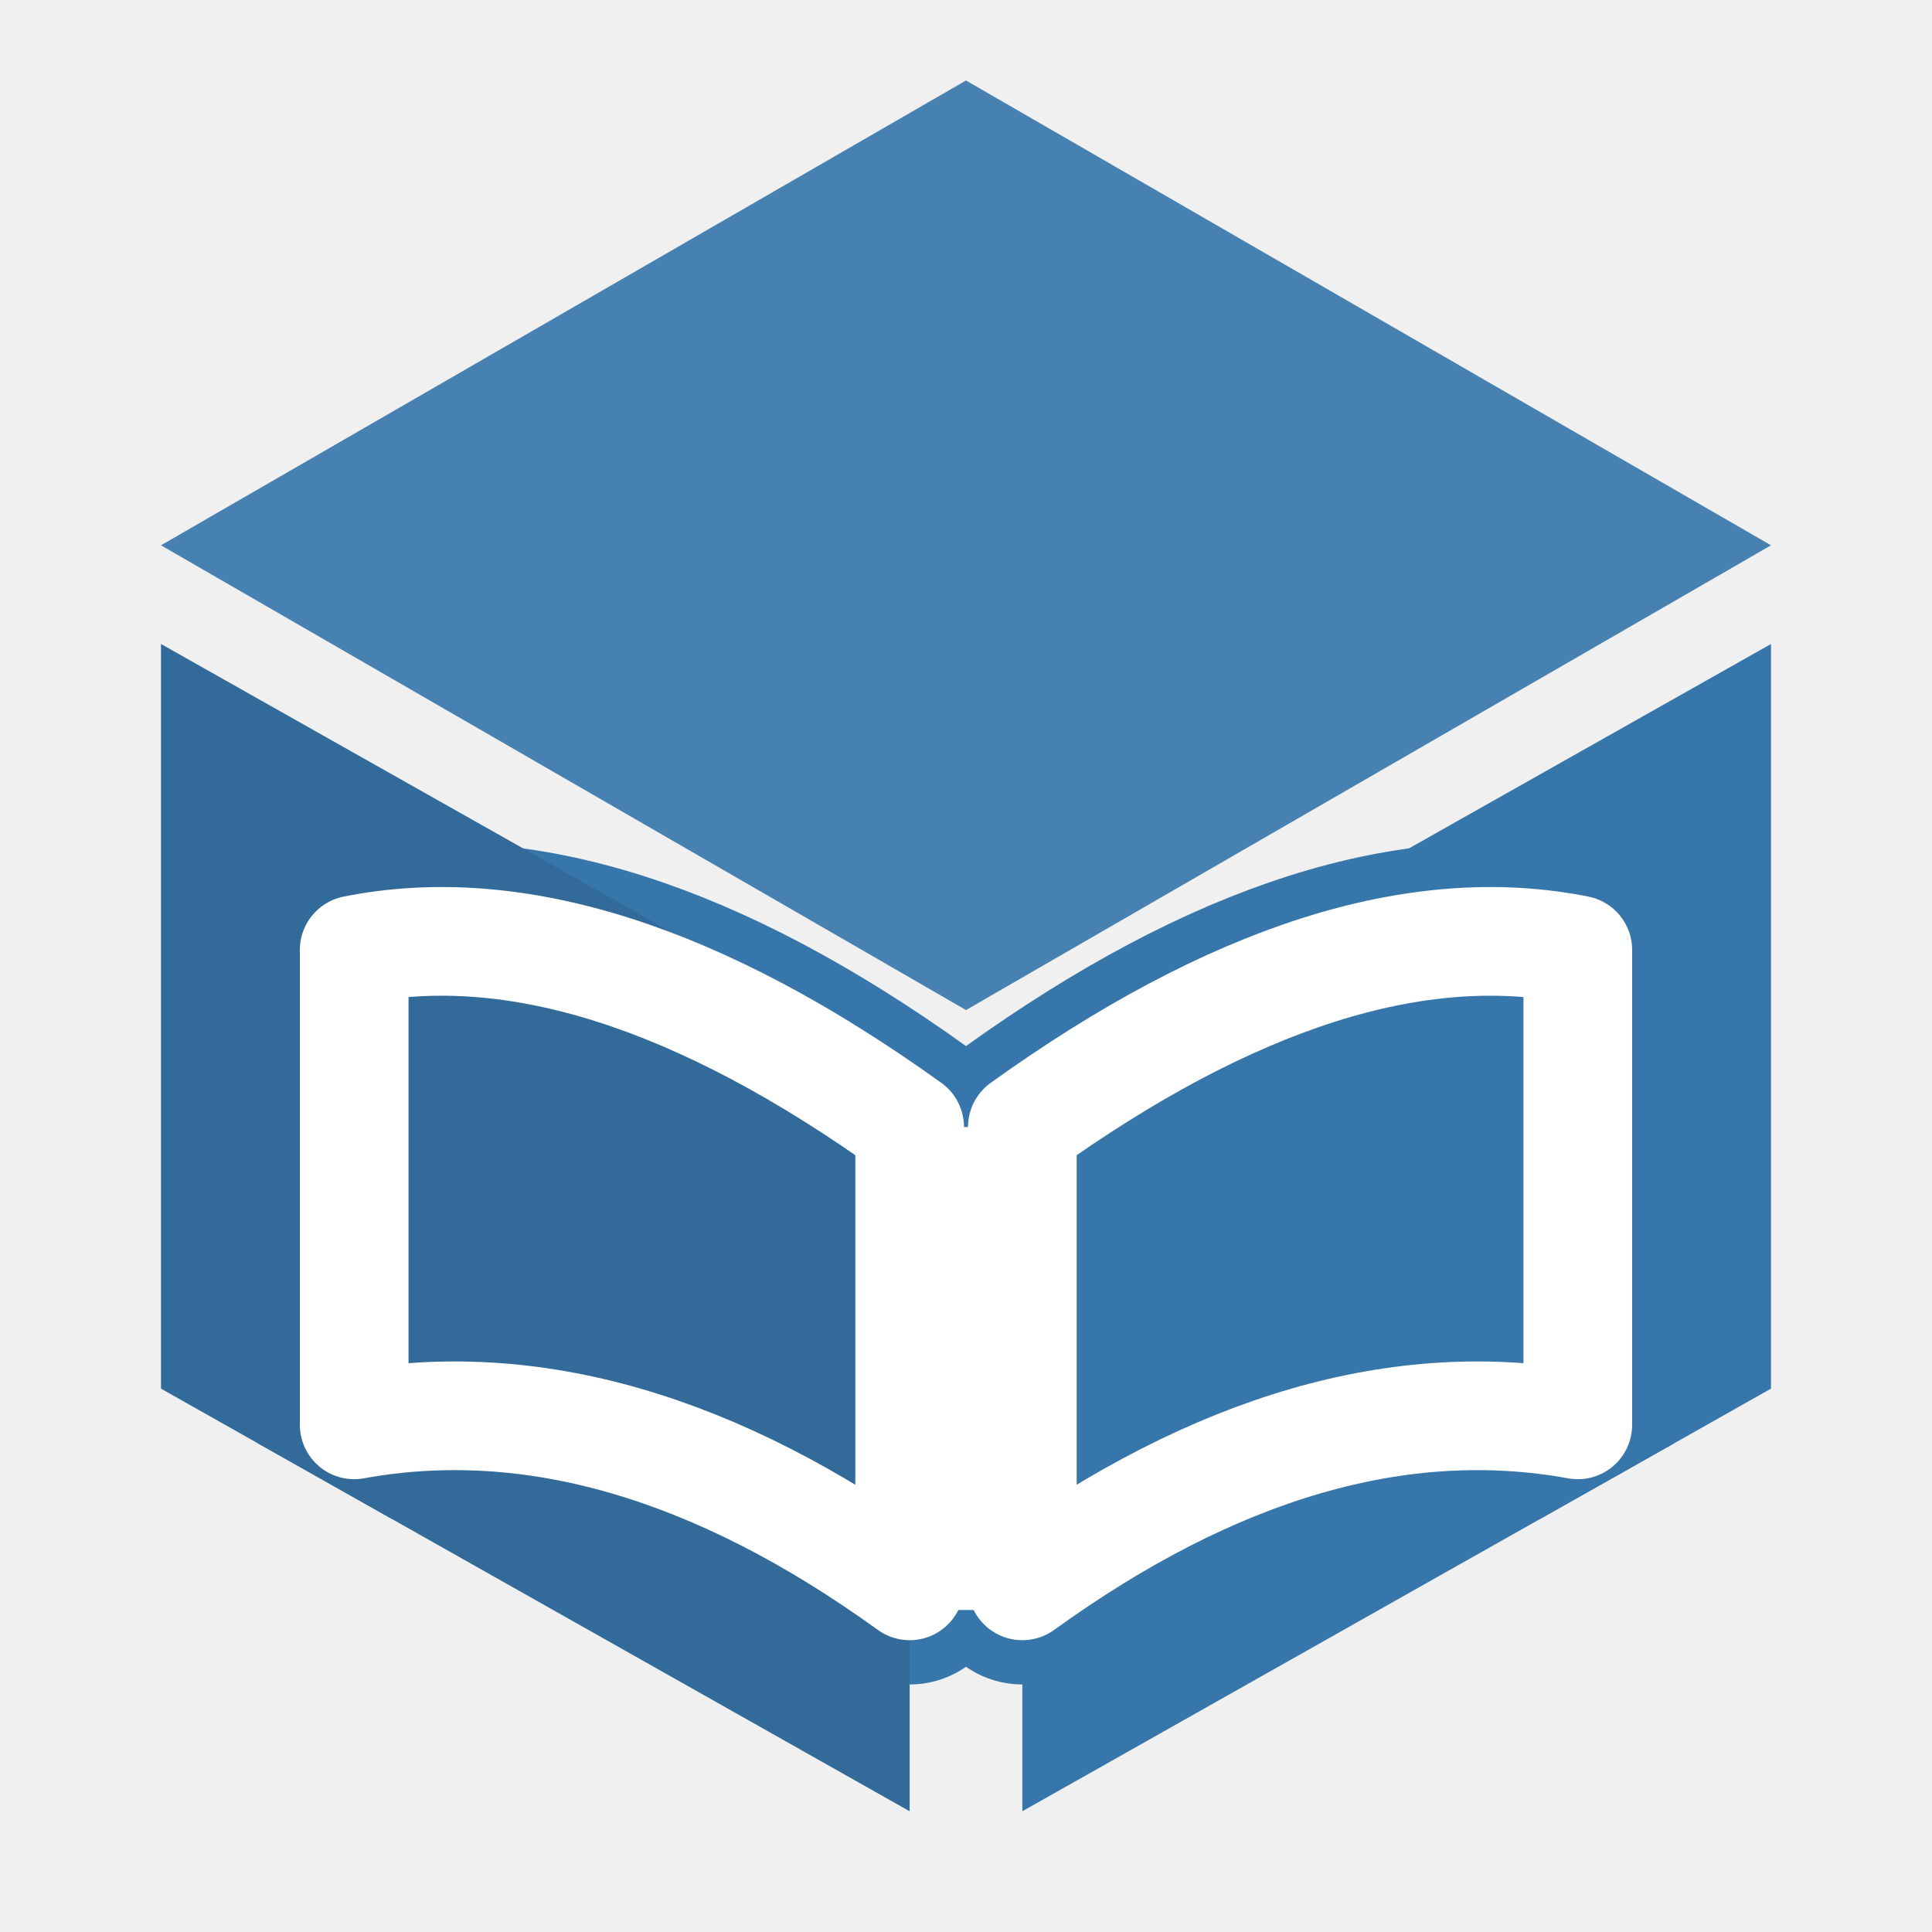
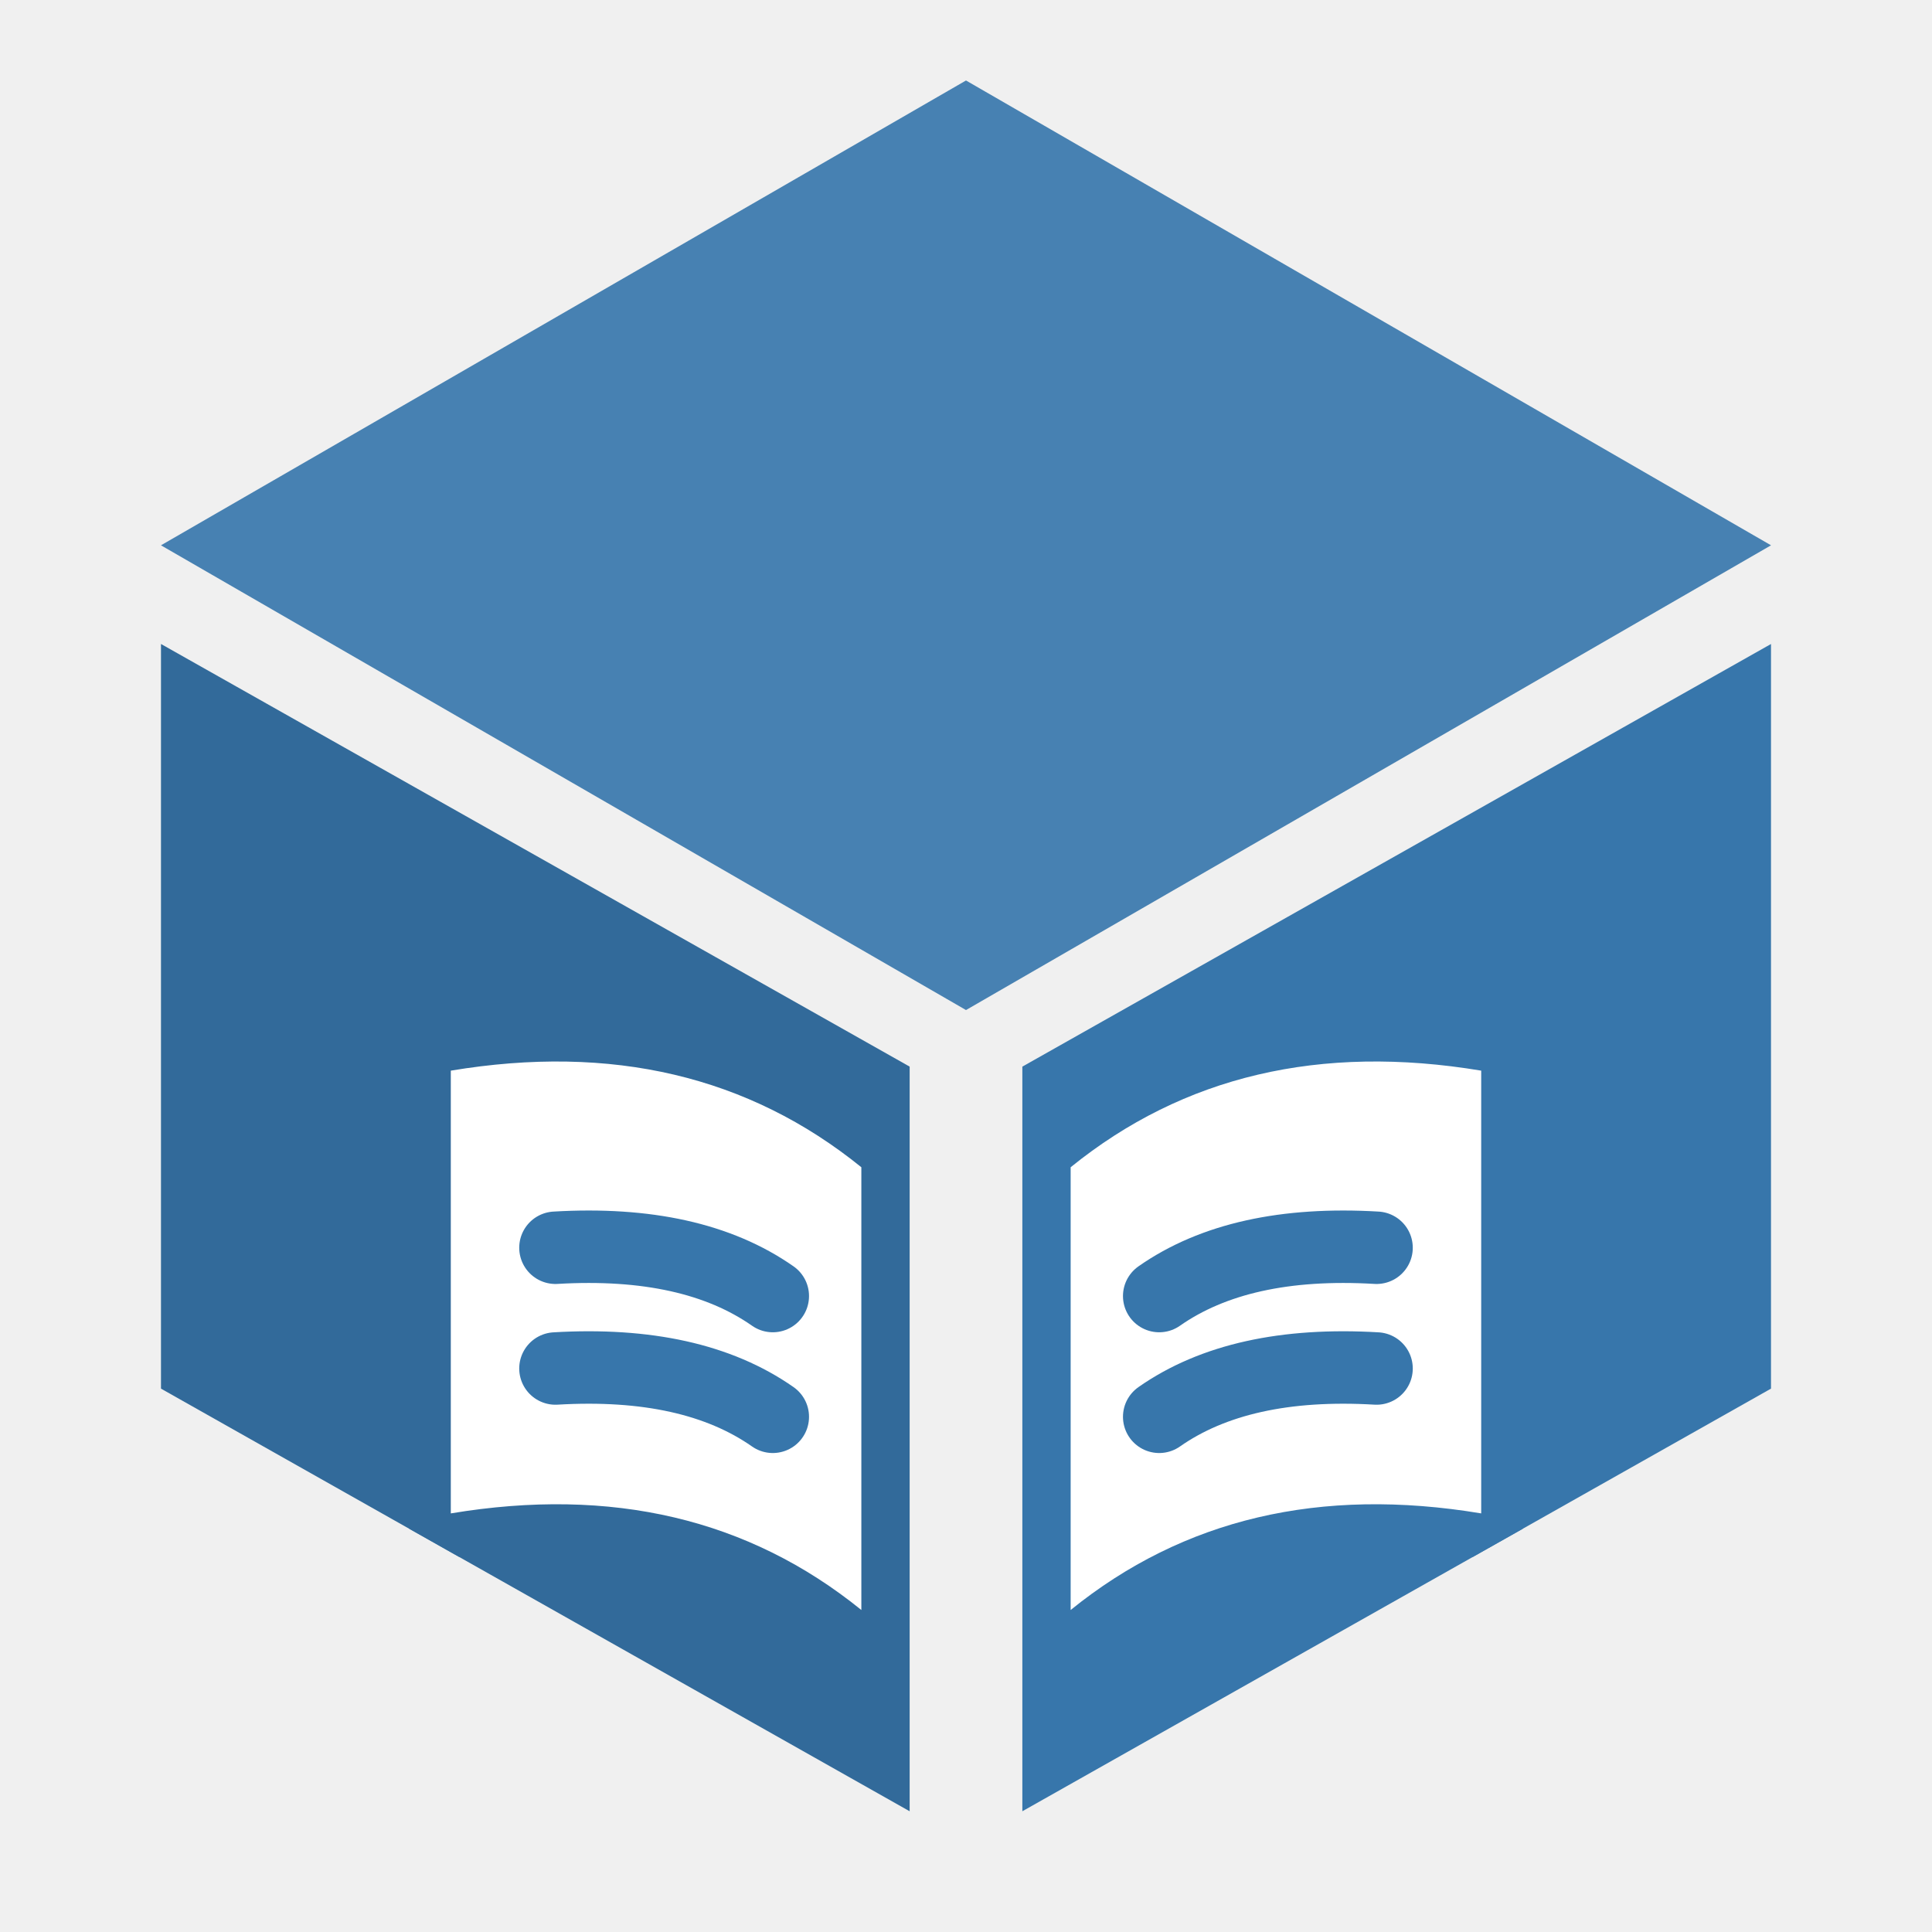
<svg xmlns="http://www.w3.org/2000/svg" viewBox="0 0 24 24" color="#3776AB" role="img" aria-labelledby="cubrid-cookbook-python-title cubrid-cookbook-python-desc">
  <clipPath id="cubrid-cookbook-python-cube">
    <path d="M 12 1 L 22 6.774 L 22 17.25 L 12.7 22.5 L 11.3 22.5 L 2 17.25 L 2 6.774 Z" />
  </clipPath>
  <path d="M 12 1 L 22 6.774 L 12 12.547 L 2 6.774 Z" fill="currentColor" />
  <path d="M 2 8 L 11.3 13.25 L 11.3 22.5 L 2 17.25 Z" fill="currentColor" />
  <path d="M 12.7 13.25 L 22 8 L 22 17.25 L 12.7 22.5 Z" fill="currentColor" />
  <g clip-path="url(#cubrid-cookbook-python-cube)">
-     <path d="M 4.4 11.8 Q 7.4 11.2 11.3 14.0 L 11.3 19.7 Q 7.7 17.1 4.4 17.7 Z M 19.6 11.8 Q 16.6 11.2 12.7 14.0 L 12.7 19.7 Q 16.3 17.1 19.6 17.7 Z" fill="currentColor" stroke="currentColor" stroke-width="2.45" stroke-linejoin="round" />
-     <path d="M 12 14 L 12 20" stroke="currentColor" stroke-width="2.35" fill="currentColor" stroke-linejoin="round" />
+     <path d="M 5.6 13.3 Q 8.6 12.8 10.7 14.5 L 10.7 20.0 Q 8.6 18.3 5.6 18.8 Z M 18.4 13.3 Q 15.4 12.8 13.3 14.5 L 13.3 20.0 Q 15.4 18.3 18.4 18.8 Z" fill="currentColor" stroke="currentColor" stroke-width="1.1" stroke-linejoin="round" />
+     <path d="M 6.9 15.5 Q 8.6 15.4 9.6 16.1 M 6.9 17.0 Q 8.6 16.9 9.6 17.6 M 17.1 15.5 Q 15.4 15.4 14.4 16.1 M 17.1 17.0 Q 15.4 16.9 14.4 17.6" fill="none" stroke="currentColor" stroke-width="0.9" stroke-linecap="round" />
  </g>
  <path d="M 12 1 L 22 6.774 L 12 12.547 L 2 6.774 Z" fill="#fff" opacity="0.08" />
  <path d="M 2 8 L 11.3 13.25 L 11.3 22.5 L 2 17.25 Z" fill="#000" opacity="0.10" />
  <g clip-path="url(#cubrid-cookbook-python-cube)">
-     <path d="M 4.4 11.8 Q 7.4 11.2 11.3 14.0 L 11.3 19.7 Q 7.7 17.1 4.4 17.7 Z M 19.6 11.8 Q 16.6 11.2 12.7 14.0 L 12.7 19.7 Q 16.3 17.1 19.6 17.7 Z" fill="none" stroke="#fff" stroke-width="1.35" stroke-linejoin="round" />
-     <path d="M 12 14 L 12 20" stroke="#fff" stroke-width="1.25" />
+     <path d="M 5.6 13.3 Q 8.6 12.8 10.7 14.5 L 10.7 20.0 Q 8.6 18.3 5.6 18.8 Z M 18.4 13.3 Q 15.4 12.8 13.3 14.5 L 13.3 20.0 Q 15.4 18.3 18.4 18.8 Z" fill="#fff" />
+     <path d="M 6.9 15.5 Q 8.6 15.4 9.6 16.1 M 6.9 17.0 Q 8.6 16.9 9.6 17.6 M 17.1 15.5 Q 15.4 15.4 14.4 16.1 M 17.1 17.0 Q 15.4 16.9 14.4 17.6" fill="none" stroke="currentColor" stroke-width="0.9" stroke-linecap="round" />
  </g>
</svg>
